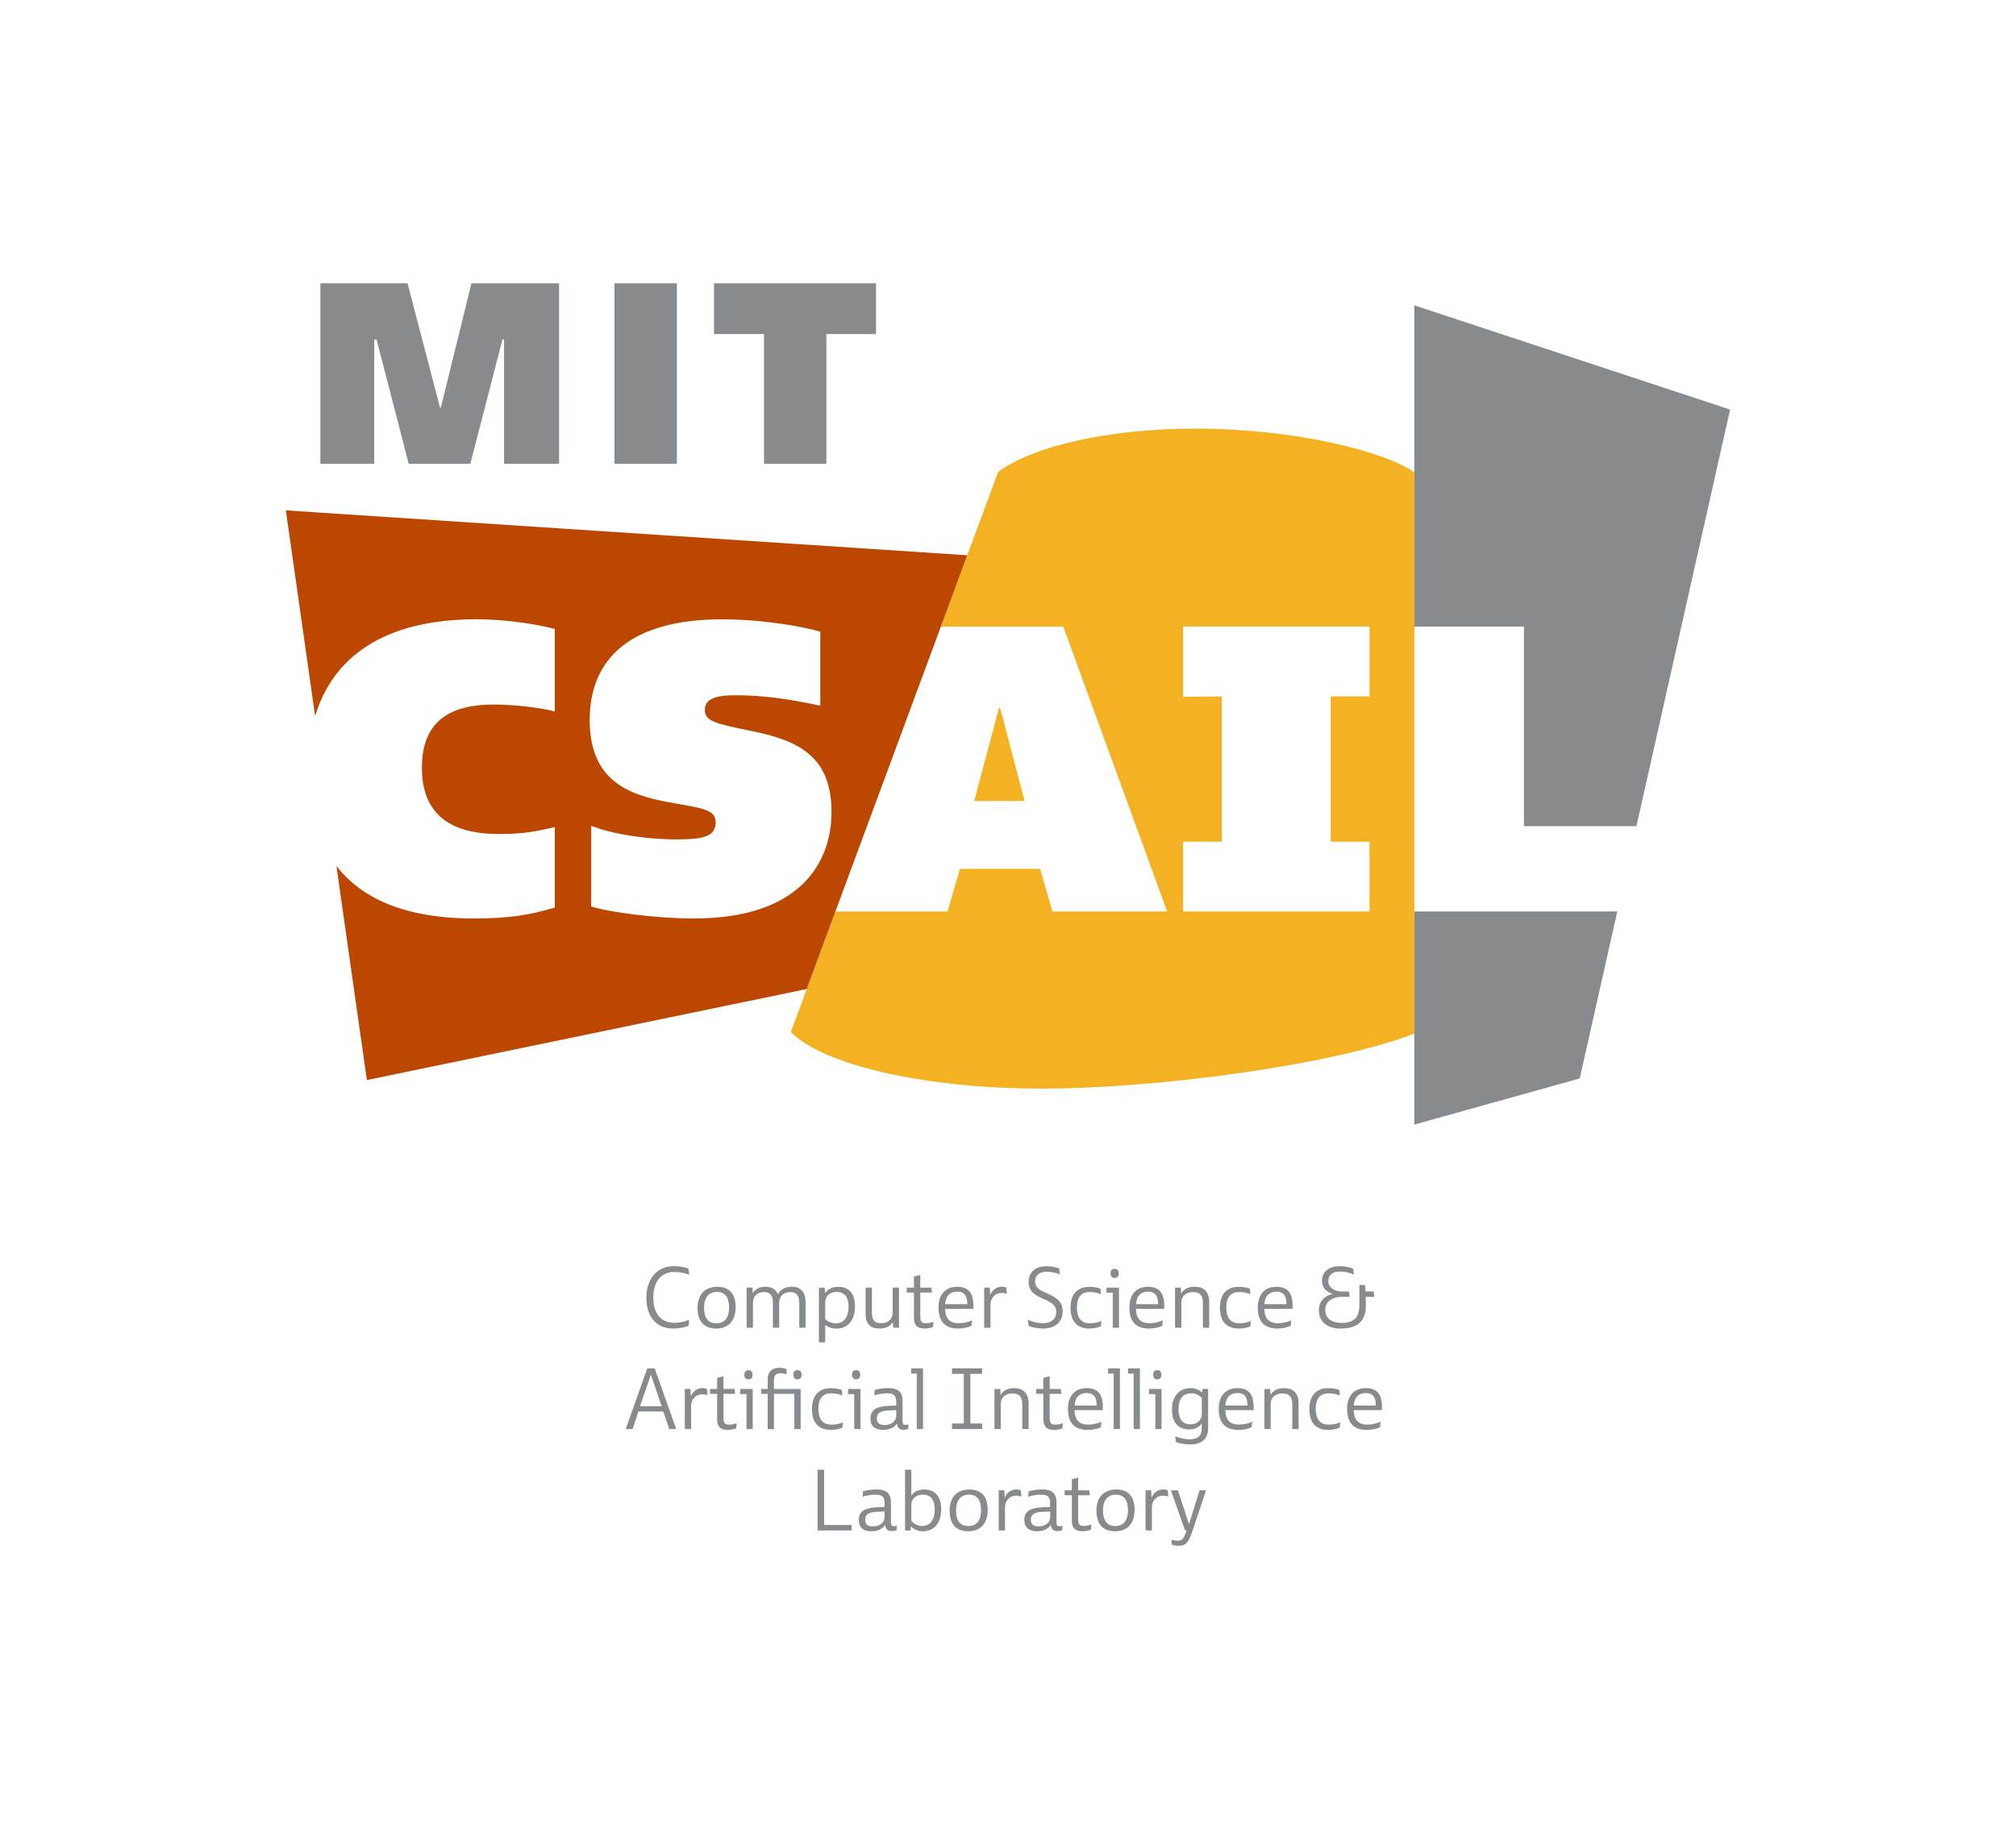
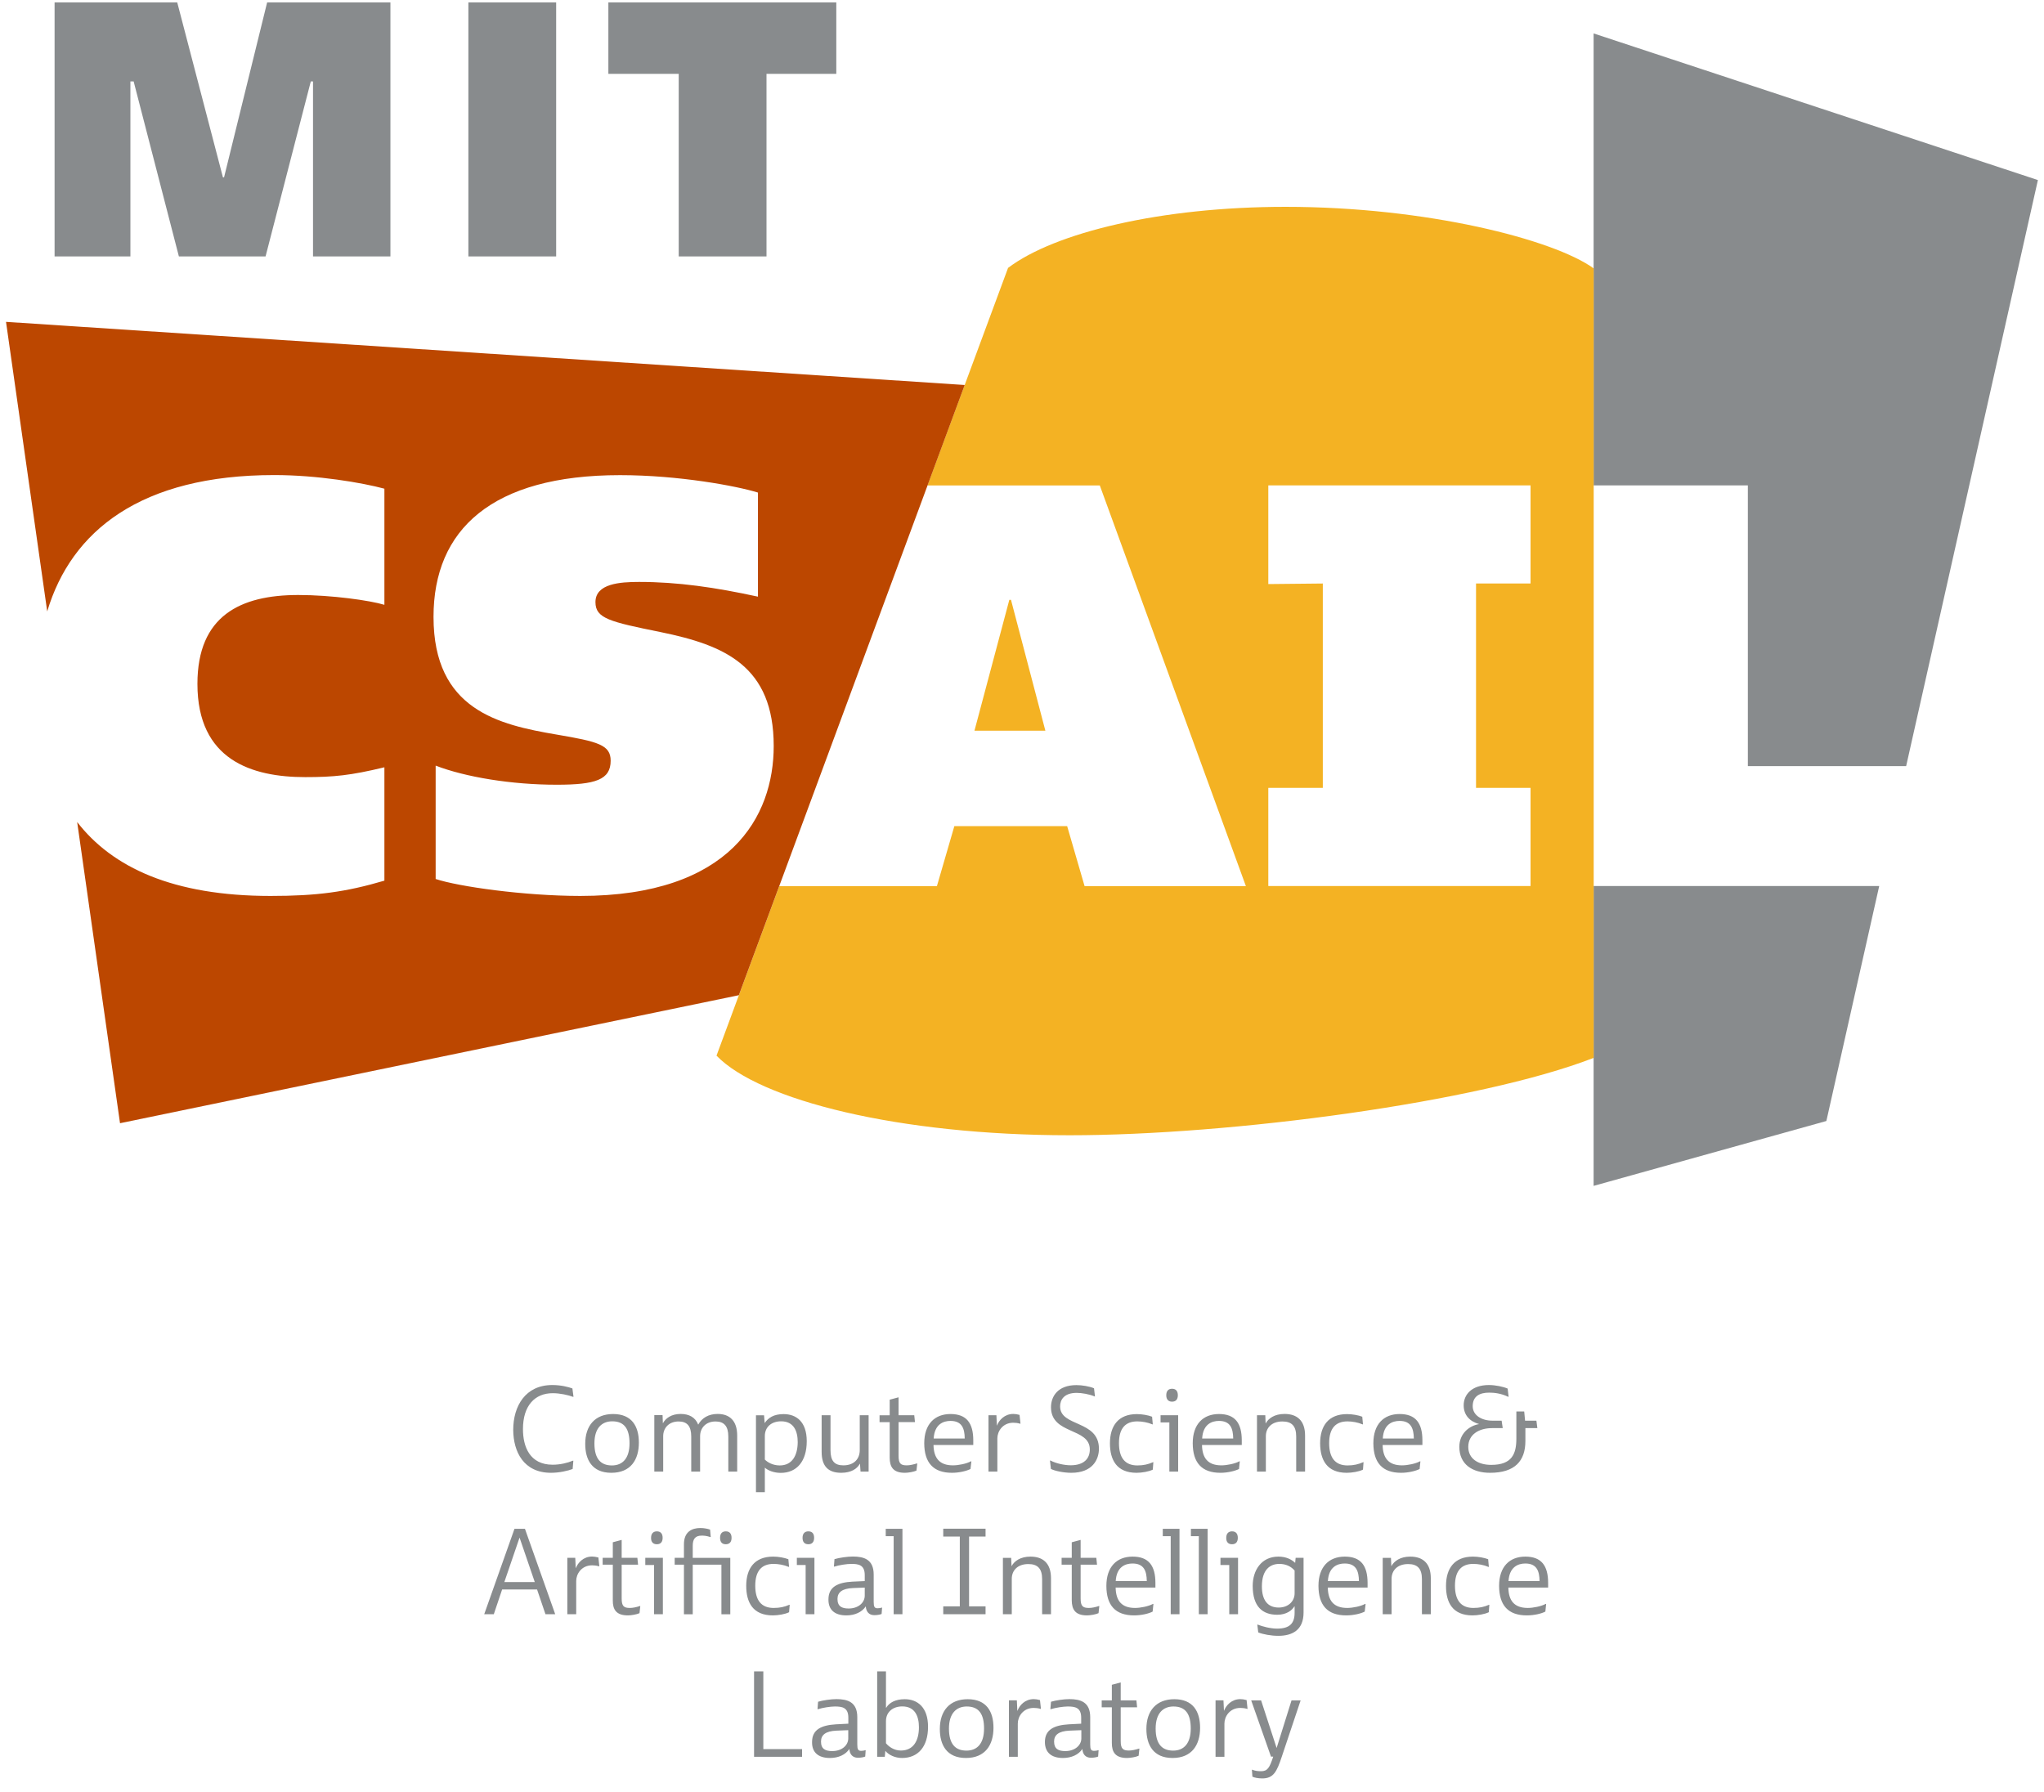
- <svg xmlns="http://www.w3.org/2000/svg" version="1.1" id="Layer_1" x="0px" y="0px" viewBox="0 0 358 326.19" style="enable-background:new 0 0 358 326.19;" xml:space="preserve">
+ <svg xmlns="http://www.w3.org/2000/svg" version="1.1" id="Layer_1" x="0px" y="0px" viewBox="50 50 258 226.19" style="enable-background:new 0 0 358 326.19;" xml:space="preserve">
  <style type="text/css">
	.st0{fill:#888B8D;}
	.st1{fill:#F4B223;}
	.st2{fill:#BC4700;}
</style>
  <g>
    <path class="st0" d="M209.33,274.5c1.41,0,1.83-0.84,2.46-2.74l2.38-7.11h-1.15l-1.88,6.01l-1.96-6.01h-1.25l2.5,7.1h0.28   c-0.46,1.41-0.72,1.84-1.54,1.84c-0.39,0-0.75-0.04-1.11-0.19h-0.04l0.06,0.88C208.32,274.4,208.8,274.5,209.33,274.5    M203.43,264.65v7.12h1.12v-4.2c0-0.87,0.66-1.97,2.01-1.97c0.25,0,0.55,0.03,0.85,0.12h0.06l-0.12-1.11   c-0.29-0.08-0.56-0.12-0.79-0.12c-1.1,0-1.8,0.78-2.06,1.47l-0.01-0.02l-0.06-1.3H203.43z M198.08,270.99   c-1.35,0-2.21-0.77-2.21-2.78c0-1.94,0.94-2.79,2.25-2.79c1.53,0,2.18,0.96,2.18,2.78C200.3,270.08,199.44,270.99,198.08,270.99    M198,271.92c2.44,0,3.48-1.65,3.48-3.81c0-2.07-0.9-3.61-3.25-3.61c-2.28,0-3.53,1.47-3.53,3.75   C194.7,270.26,195.57,271.92,198,271.92 M192.26,271.92c0.42,0,1.12-0.12,1.46-0.28l0.1-0.9h-0.06c-0.42,0.13-0.87,0.24-1.26,0.24   c-0.76,0-1.04-0.23-1.04-1.2v-4.26h2.07l-0.09-0.87h-1.98v-2.27l-1.12,0.3v1.97h-1.28v0.87h1.28v4.5   C190.34,271.16,190.76,271.92,192.26,271.92 M184.46,271.05c-0.85,0-1.41-0.27-1.41-1.2c0-0.83,0.57-1.32,1.94-1.38l1.5-0.06v1.04   C186.49,270.3,185.7,271.05,184.46,271.05 M184.17,271.92c1.08,0,1.98-0.42,2.45-1.14c0.04,0.67,0.4,1.11,1.08,1.11   c0.38,0,0.74-0.07,0.91-0.15l0.06-0.81c-0.18,0.06-0.42,0.09-0.57,0.09c-0.39,0-0.49-0.2-0.49-0.81v-3.44   c0-1.92-1.23-2.28-2.64-2.28c-0.68,0-1.71,0.15-2.31,0.33l-0.08,0.94h0.06c0.6-0.19,1.56-0.34,2.13-0.34c0.9,0,1.7,0.11,1.7,1.41   v0.76l-1.55,0.08c-1.86,0.11-3.03,0.66-3.03,2.24C181.9,271.19,182.67,271.92,184.17,271.92 M177.35,264.65v7.12h1.12v-4.2   c0-0.87,0.66-1.97,2.01-1.97c0.25,0,0.55,0.03,0.85,0.12h0.06l-0.12-1.11c-0.29-0.08-0.56-0.12-0.79-0.12   c-1.1,0-1.8,0.78-2.05,1.47l-0.02-0.02l-0.06-1.3H177.35z M171.99,270.99c-1.35,0-2.21-0.77-2.21-2.78c0-1.94,0.95-2.79,2.25-2.79   c1.53,0,2.18,0.96,2.18,2.78C174.21,270.08,173.36,270.99,171.99,270.99 M171.92,271.92c2.44,0,3.48-1.65,3.48-3.81   c0-2.07-0.9-3.61-3.25-3.61c-2.28,0-3.52,1.47-3.52,3.75C168.62,270.26,169.49,271.92,171.92,271.92 M163.71,270.98   c-0.86,0-1.53-0.49-1.88-0.92v-2.79c0-1.14,0.85-1.86,2.06-1.86c1.61,0,2.1,1.26,2.1,2.63   C165.99,269.73,165.3,270.98,163.71,270.98 M163.86,271.92c2.01,0,3.28-1.41,3.28-3.94c0-2.49-1.36-3.48-2.94-3.48   c-1.18,0-1.95,0.43-2.34,1.08l-0.03-0.03v-4.56h-1.11v10.78h0.96l0.07-0.75C162.18,271.55,162.99,271.92,163.86,271.92    M155.04,271.05c-0.86,0-1.41-0.27-1.41-1.2c0-0.83,0.57-1.32,1.94-1.38l1.5-0.06v1.04C157.07,270.3,156.29,271.05,155.04,271.05    M154.76,271.92c1.08,0,1.98-0.42,2.45-1.14c0.04,0.67,0.4,1.11,1.08,1.11c0.38,0,0.74-0.07,0.92-0.15l0.06-0.81   c-0.18,0.06-0.42,0.09-0.57,0.09c-0.39,0-0.49-0.2-0.49-0.81v-3.44c0-1.92-1.23-2.28-2.64-2.28c-0.68,0-1.71,0.15-2.31,0.33   l-0.07,0.94h0.06c0.6-0.19,1.56-0.34,2.13-0.34c0.9,0,1.7,0.11,1.7,1.41v0.76l-1.55,0.08c-1.86,0.11-3.03,0.66-3.03,2.24   C152.48,271.19,153.26,271.92,154.76,271.92 M145.18,260.99v10.78h6.06v-0.97h-4.89v-9.81H145.18z M244.33,249.59h-3.92   c0.11-1.8,1.22-2.22,2.12-2.22C243.97,247.37,244.31,248.31,244.33,249.59 M242.72,253.92c0.92,0,1.85-0.22,2.34-0.48l0.1-0.97   h-0.06c-0.54,0.3-1.56,0.51-2.26,0.51c-1.73,0-2.42-0.95-2.45-2.57h5.02v-0.58c0-2.19-0.85-3.33-2.88-3.33   c-2,0-3.31,1.29-3.31,3.69C239.23,252.65,240.36,253.92,242.72,253.92 M235.86,253.92c0.66,0,1.56-0.15,2.06-0.4l0.07-0.94h-0.04   c-0.62,0.27-1.2,0.4-1.98,0.4c-1.59,0-2.32-1.01-2.32-2.81c0-1.91,0.85-2.75,2.31-2.75c0.6,0,1.31,0.12,1.92,0.38h0.05l-0.09-0.97   c-0.48-0.19-1.27-0.33-1.92-0.33c-2.34,0-3.4,1.48-3.4,3.69C232.51,252.27,233.34,253.92,235.86,253.92 M224.53,246.65v7.12h1.12   v-4.47c0-1.04,0.72-1.86,2.09-1.86c1.2,0,1.74,0.6,1.74,1.9v4.43h1.12v-4.54c0-1.9-1.02-2.73-2.59-2.73c-1.27,0-2.05,0.57-2.38,1.2   l-0.01-0.01l-0.05-1.03H224.53z M221.53,249.59h-3.92c0.1-1.8,1.21-2.22,2.12-2.22C221.17,247.37,221.51,248.31,221.53,249.59    M219.92,253.92c0.91,0,1.85-0.22,2.34-0.48l0.11-0.97h-0.06c-0.54,0.3-1.56,0.51-2.26,0.51c-1.73,0-2.42-0.95-2.45-2.57h5.02   v-0.58c0-2.19-0.85-3.33-2.88-3.33c-2,0-3.32,1.29-3.32,3.69C216.43,252.65,217.56,253.92,219.92,253.92 M211.4,252.93   c-1.4,0-2.12-0.95-2.12-2.67c0-2.13,1.04-2.84,2.21-2.84c0.82,0,1.49,0.33,1.92,0.84v2.87C213.41,252.15,212.6,252.93,211.4,252.93    M211.36,256.5c1.72,0,3.18-0.7,3.18-2.94v-6.91h-1l-0.06,0.64c-0.45-0.43-1.14-0.79-2.12-0.79c-2.16,0-3.24,1.75-3.24,3.7   c0,2.6,1.23,3.64,3.1,3.64c1.19,0,1.88-0.58,2.16-1.06l0.03,0.02v0.79c0,1.34-0.63,2-2.21,2c-0.84,0-1.86-0.27-2.46-0.51h-0.04   l0.12,0.99C209.42,256.31,210.44,256.5,211.36,256.5 M205.51,244.94c0.48,0,0.73-0.29,0.73-0.81c0-0.54-0.26-0.82-0.73-0.82   c-0.46,0-0.73,0.29-0.73,0.82C204.77,244.65,205.03,244.94,205.51,244.94 M205.16,247.56v6.21h1.11v-7.12h-2.22v0.91H205.16z    M201.32,243.92v9.85h1.11v-10.78h-2.11v0.93H201.32z M197.77,243.92v9.85h1.11v-10.78h-2.11v0.93H197.77z M194.75,249.59h-3.92   c0.1-1.8,1.21-2.22,2.12-2.22C194.39,247.37,194.74,248.31,194.75,249.59 M193.15,253.92c0.92,0,1.85-0.22,2.34-0.48l0.1-0.97   h-0.06c-0.54,0.3-1.56,0.51-2.26,0.51c-1.73,0-2.42-0.95-2.45-2.57h5.02v-0.58c0-2.19-0.85-3.33-2.88-3.33   c-2,0-3.31,1.29-3.31,3.69C189.65,252.65,190.79,253.92,193.15,253.92 M187.2,253.92c0.42,0,1.12-0.12,1.46-0.28l0.1-0.9h-0.06   c-0.42,0.14-0.87,0.24-1.26,0.24c-0.77,0-1.04-0.23-1.04-1.2v-4.26h2.07l-0.09-0.87h-1.98v-2.26l-1.12,0.3v1.96h-1.28v0.87h1.28   v4.5C185.29,253.16,185.71,253.92,187.2,253.92 M176.59,246.65v7.12h1.12v-4.47c0-1.04,0.72-1.86,2.09-1.86   c1.2,0,1.74,0.6,1.74,1.9v4.43h1.12v-4.54c0-1.9-1.02-2.73-2.59-2.73c-1.27,0-2.05,0.57-2.38,1.2l-0.01-0.01l-0.05-1.03H176.59z    M169.06,252.78v0.99h5.34v-0.99h-2.08v-8.81h2.08v-0.99h-5.34v0.99h2.09v8.81H169.06z M162.8,243.92v9.85h1.11v-10.78h-2.11v0.93   H162.8z M157.12,253.05c-0.86,0-1.41-0.27-1.41-1.2c0-0.83,0.57-1.32,1.94-1.38l1.5-0.06v1.04   C159.14,252.3,158.36,253.05,157.12,253.05 M156.83,253.92c1.08,0,1.98-0.42,2.45-1.14c0.05,0.67,0.4,1.11,1.08,1.11   c0.38,0,0.74-0.07,0.92-0.15l0.06-0.81c-0.18,0.06-0.42,0.09-0.57,0.09c-0.39,0-0.49-0.19-0.49-0.81v-3.44   c0-1.92-1.23-2.28-2.64-2.28c-0.67,0-1.71,0.15-2.31,0.33l-0.07,0.94h0.06c0.6-0.19,1.56-0.34,2.13-0.34c0.9,0,1.7,0.11,1.7,1.41   v0.76l-1.55,0.07c-1.86,0.1-3.03,0.66-3.03,2.24C154.55,253.19,155.33,253.92,156.83,253.92 M152.03,244.94   c0.48,0,0.73-0.29,0.73-0.81c0-0.54-0.25-0.82-0.73-0.82c-0.46,0-0.73,0.29-0.73,0.82C151.3,244.65,151.55,244.94,152.03,244.94    M151.69,247.56v6.21h1.11v-7.12h-2.22v0.91H151.69z M147.55,253.92c0.66,0,1.56-0.15,2.05-0.4l0.08-0.94h-0.05   c-0.61,0.27-1.2,0.4-1.98,0.4c-1.59,0-2.32-1.01-2.32-2.81c0-1.91,0.85-2.75,2.31-2.75c0.6,0,1.3,0.12,1.92,0.38h0.04l-0.09-0.97   c-0.48-0.19-1.27-0.33-1.92-0.33c-2.34,0-3.4,1.48-3.4,3.69C144.19,252.27,145.03,253.92,147.55,253.92 M141.61,244.94   c0.48,0,0.73-0.29,0.73-0.81c0-0.54-0.26-0.82-0.73-0.82c-0.47,0-0.72,0.29-0.72,0.82C140.89,244.65,141.13,244.94,141.61,244.94    M136.33,247.52v6.26h1.11v-6.26h3.62v6.26h1.12v-7.12h-4.74v-1.52c0-0.9,0.34-1.29,1.14-1.29c0.33,0,0.6,0.03,1.08,0.18h0.05   l-0.08-0.94c-0.32-0.11-0.77-0.2-1.23-0.2c-1.04,0-2.07,0.45-2.07,2.05v1.71h-1.17v0.87H136.33z M132.91,244.94   c0.48,0,0.73-0.29,0.73-0.81c0-0.54-0.26-0.82-0.73-0.82c-0.46,0-0.73,0.29-0.73,0.82C132.17,244.65,132.43,244.94,132.91,244.94    M132.56,247.56v6.21h1.11v-7.12h-2.22v0.91H132.56z M129.26,253.92c0.42,0,1.12-0.12,1.46-0.28l0.1-0.9h-0.06   c-0.42,0.14-0.87,0.24-1.26,0.24c-0.76,0-1.03-0.23-1.03-1.2v-4.26h2.07l-0.09-0.87h-1.98v-2.26l-1.12,0.3v1.96h-1.28v0.87h1.28   v4.5C127.34,253.16,127.76,253.92,129.26,253.92 M121.61,246.65v7.12h1.12v-4.2c0-0.87,0.66-1.97,2.01-1.97   c0.25,0,0.56,0.03,0.85,0.12h0.06l-0.12-1.11c-0.28-0.07-0.56-0.12-0.79-0.12c-1.1,0-1.8,0.78-2.06,1.47l-0.01-0.01l-0.06-1.3   H121.61z M117.5,249.71h-3.84l1.92-5.61L117.5,249.71z M114.94,242.99l-3.82,10.78h1.21l1.05-3.12h4.41l1.06,3.12h1.23l-3.82-10.78   H114.94z M238.08,235.92c3.14,0,4.46-1.5,4.46-4.02v-1.62h1.51l-0.12-0.94h-1.43l-0.11-1.16h-0.99v3.42c0,1.93-0.55,3.32-3.17,3.32   c-1.66,0-2.9-0.78-2.9-2.27c0-1.59,1.38-2.37,3-2.37h1.35l-0.14-0.94h-1.16c-1.35,0-2.49-0.67-2.49-1.83   c0-1.26,0.88-1.71,2.07-1.71c0.66,0,1.49,0.09,2.4,0.52h0.06l-0.12-1.03c-0.54-0.24-1.54-0.45-2.36-0.45   c-2.17,0-3.19,1.21-3.19,2.56c0,1.23,0.76,2.04,1.95,2.37c-1.26,0.21-2.5,1.2-2.5,2.88C234.21,234.86,235.85,235.92,238.08,235.92    M228.46,231.59h-3.92c0.1-1.8,1.21-2.22,2.12-2.22C228.09,229.37,228.44,230.31,228.46,231.59 M226.85,235.92   c0.92,0,1.85-0.23,2.34-0.48l0.1-0.97h-0.06c-0.54,0.3-1.56,0.51-2.26,0.51c-1.73,0-2.42-0.95-2.45-2.57h5.02v-0.58   c0-2.19-0.85-3.33-2.88-3.33c-2,0-3.31,1.29-3.31,3.69C223.36,234.65,224.49,235.92,226.85,235.92 M219.99,235.92   c0.66,0,1.56-0.15,2.05-0.4l0.07-0.94h-0.04c-0.62,0.27-1.2,0.41-1.98,0.41c-1.59,0-2.32-1.01-2.32-2.81   c0-1.91,0.85-2.75,2.31-2.75c0.6,0,1.3,0.12,1.92,0.38h0.04l-0.09-0.97c-0.48-0.19-1.28-0.33-1.92-0.33c-2.34,0-3.4,1.48-3.4,3.69   C216.64,234.27,217.47,235.92,219.99,235.92 M208.66,228.65v7.12h1.12v-4.47c0-1.04,0.72-1.86,2.09-1.86c1.2,0,1.74,0.6,1.74,1.9   v4.43h1.12v-4.55c0-1.9-1.02-2.73-2.59-2.73c-1.27,0-2.05,0.57-2.38,1.2l-0.01-0.01l-0.04-1.03H208.66z M205.66,231.59h-3.92   c0.1-1.8,1.22-2.22,2.12-2.22C205.3,229.37,205.64,230.31,205.66,231.59 M204.05,235.92c0.91,0,1.84-0.23,2.34-0.48l0.1-0.97h-0.06   c-0.54,0.3-1.56,0.51-2.26,0.51c-1.73,0-2.42-0.95-2.45-2.57h5.02v-0.58c0-2.19-0.85-3.33-2.88-3.33c-2,0-3.31,1.29-3.31,3.69   C200.56,234.65,201.69,235.92,204.05,235.92 M197.94,226.94c0.48,0,0.73-0.29,0.73-0.81c0-0.54-0.26-0.82-0.73-0.82   c-0.46,0-0.73,0.28-0.73,0.82C197.21,226.65,197.47,226.94,197.94,226.94 M197.6,229.56v6.21h1.11v-7.12h-2.22v0.91H197.6z    M193.46,235.92c0.66,0,1.56-0.15,2.05-0.4l0.07-0.94h-0.04c-0.61,0.27-1.2,0.41-1.98,0.41c-1.59,0-2.32-1.01-2.32-2.81   c0-1.91,0.85-2.75,2.31-2.75c0.6,0,1.31,0.12,1.92,0.38h0.04l-0.09-0.97c-0.48-0.19-1.27-0.33-1.92-0.33c-2.34,0-3.4,1.48-3.4,3.69   C190.1,234.27,190.94,235.92,193.46,235.92 M185.22,235.92c2.67,0,3.49-1.66,3.49-3.04c0-3.64-4.9-2.73-4.9-5.34   c0-0.83,0.49-1.71,2.1-1.71c0.6,0,1.59,0.16,2.26,0.45h0.04l-0.12-1.03c-0.58-0.25-1.53-0.4-2.22-0.4c-2.37,0-3.21,1.45-3.21,2.79   c0,3.48,4.9,2.55,4.9,5.33c0,1.17-0.75,2-2.42,2c-0.75,0-1.8-0.21-2.55-0.6h-0.06l0.12,1.06   C183.12,235.68,184.25,235.92,185.22,235.92 M174.77,228.65v7.12h1.12v-4.2c0-0.87,0.66-1.97,2.01-1.97c0.25,0,0.55,0.03,0.85,0.12   h0.06l-0.12-1.11c-0.28-0.08-0.55-0.12-0.79-0.12c-1.1,0-1.8,0.78-2.06,1.47l-0.01-0.01l-0.06-1.3H174.77z M171.77,231.59h-3.92   c0.11-1.8,1.22-2.22,2.12-2.22C171.41,229.37,171.76,230.31,171.77,231.59 M170.16,235.92c0.92,0,1.85-0.23,2.34-0.48l0.11-0.97   h-0.06c-0.54,0.3-1.56,0.51-2.27,0.51c-1.72,0-2.42-0.95-2.45-2.57h5.02v-0.58c0-2.19-0.85-3.33-2.88-3.33   c-2,0-3.31,1.29-3.31,3.69C166.67,234.65,167.81,235.92,170.16,235.92 M164.22,235.92c0.42,0,1.12-0.12,1.46-0.28l0.1-0.9h-0.06   c-0.42,0.13-0.87,0.24-1.26,0.24c-0.77,0-1.04-0.23-1.04-1.2v-4.26h2.07l-0.09-0.87h-1.98v-2.26l-1.12,0.3v1.97h-1.28v0.87h1.28   v4.5C162.31,235.16,162.72,235.92,164.22,235.92 M156.18,235.92c1.27,0,2.02-0.52,2.35-1.14h0.02l0.07,0.99h1.02v-7.12h-1.12v4.41   c0,1.08-0.69,1.92-2.07,1.92c-1.15,0-1.62-0.6-1.62-1.91v-4.42h-1.12v4.63C153.71,235.14,154.59,235.92,156.18,235.92    M148.42,234.99c-0.87,0-1.53-0.39-1.88-0.74v-2.97c0-1.14,0.83-1.86,2.06-1.86c1.59,0,2.09,1.23,2.09,2.63   C150.68,233.7,150.01,234.99,148.42,234.99 M145.42,228.65v9.72h1.12v-3.1c0.4,0.36,1.14,0.66,2.01,0.66c2.01,0,3.28-1.45,3.28-4   c0-2.49-1.35-3.42-2.92-3.42c-1.24,0-1.93,0.46-2.38,1.12h-0.01l-0.08-0.97H145.42z M132.59,228.65v7.12h1.12v-4.47   c0-1.04,0.72-1.86,1.95-1.86c1.08,0,1.59,0.6,1.59,1.9v4.43h1.12v-4.47c0-1.04,0.72-1.86,1.95-1.86c1.08,0,1.61,0.6,1.61,1.9v4.43   h1.12v-4.55c0-1.9-0.99-2.73-2.46-2.73c-1.13,0-1.98,0.48-2.46,1.35c-0.37-0.94-1.17-1.35-2.22-1.35c-1.17,0-1.9,0.55-2.23,1.17   h-0.01l-0.04-1.02H132.59z M127.24,234.99c-1.35,0-2.21-0.76-2.21-2.78c0-1.94,0.94-2.79,2.25-2.79c1.53,0,2.18,0.96,2.18,2.78   C129.46,234.08,128.6,234.99,127.24,234.99 M127.16,235.92c2.45,0,3.48-1.65,3.48-3.81c0-2.07-0.9-3.61-3.25-3.61   c-2.28,0-3.52,1.47-3.52,3.75C123.86,234.26,124.73,235.92,127.16,235.92 M119.55,235.92c1.06,0,2.17-0.26,2.73-0.48l0.09-1.05   h-0.06c-0.69,0.29-1.62,0.51-2.55,0.51c-2.9,0-3.75-2.28-3.75-4.5c0-2.96,1.5-4.53,3.76-4.53c0.93,0,1.96,0.24,2.56,0.46h0.06   l-0.14-1.06c-0.5-0.18-1.41-0.43-2.54-0.43c-3.39,0-4.93,2.65-4.93,5.67C114.8,233.27,116.1,235.92,119.55,235.92 M126.8,50.3   h28.76v9.02h-8.81v23.05h-11.08V59.32h-8.88V50.3z M120.2,50.3h-11.08v32.07h11.08V50.3z M99.28,50.3H83.72l-5.44,22.09h-0.14   L72.37,50.3H56.89v32.07h9.57V60.28h0.41l5.71,22.09h10.94l5.71-22.09h0.28v22.09h9.77V50.3z M251.15,199.7l29.38-8.19l6.67-29.66   h-36.05V199.7z M251.15,54.22v57.05h19.47v35.44h19.98l16.63-73.98L251.15,54.22z" />
    <path class="st1" d="M212.27,76.11c-15.69,0-29.11,3.23-35.03,7.71l-10.17,27.46h21.75l18.44,50.58H186.9l-2.2-7.57h-14.24   l-2.2,7.57h-19.9l-7.92,21.4c5.44,5.64,23.05,10.05,44.59,10.05c20.23,0,51.61-4.13,66.13-9.77V83.88   C246.13,80.24,230.1,76.11,212.27,76.11z M243.19,123.66h-6.88v25.8h6.88v12.39h-33.1v-12.39h6.88v-25.8l-6.88,0.07v-12.46h33.1   V123.66z M177.61,125.72l4.34,16.52H173l4.4-16.52H177.61z" />
    <path class="st2" d="M171.77,98.6L50.76,90.63l5.2,36.55c3.04-10.17,11.82-17.21,28.66-17.21c5.44,0,11.08,0.96,13.9,1.72v14.66   c-1.79-0.55-6.67-1.24-10.87-1.24c-7.29,0-12.73,2.61-12.73,11.22c0,9.63,6.88,11.77,13.62,11.77c3.58,0,5.71-0.21,9.98-1.24v14.31   c-4.89,1.44-8.53,1.93-14.38,1.93c-12.29,0-19.97-3.6-24.4-9.33l5.41,38.02l78.11-16.16L171.77,98.6z M104.99,160.96v-14.31   c3.78,1.45,9.57,2.41,15.28,2.41c4.89,0,6.81-0.62,6.81-3.03c0-2-1.58-2.41-6.81-3.3c-7.29-1.24-15.55-3.1-15.55-14.86   c0-11.01,7.36-17.89,23.54-17.89c7.43,0,14.79,1.38,17.41,2.2v13.14c-5.37-1.17-10.12-1.86-15-1.86c-2.41,0-5.51,0.21-5.51,2.55   c0,2.06,1.79,2.48,8.26,3.79c8.05,1.65,14.24,4.27,14.24,14.38c0,8.88-5.44,18.92-24.43,18.92   C116.14,163.09,107.88,161.92,104.99,160.96z" />
  </g>
</svg>
